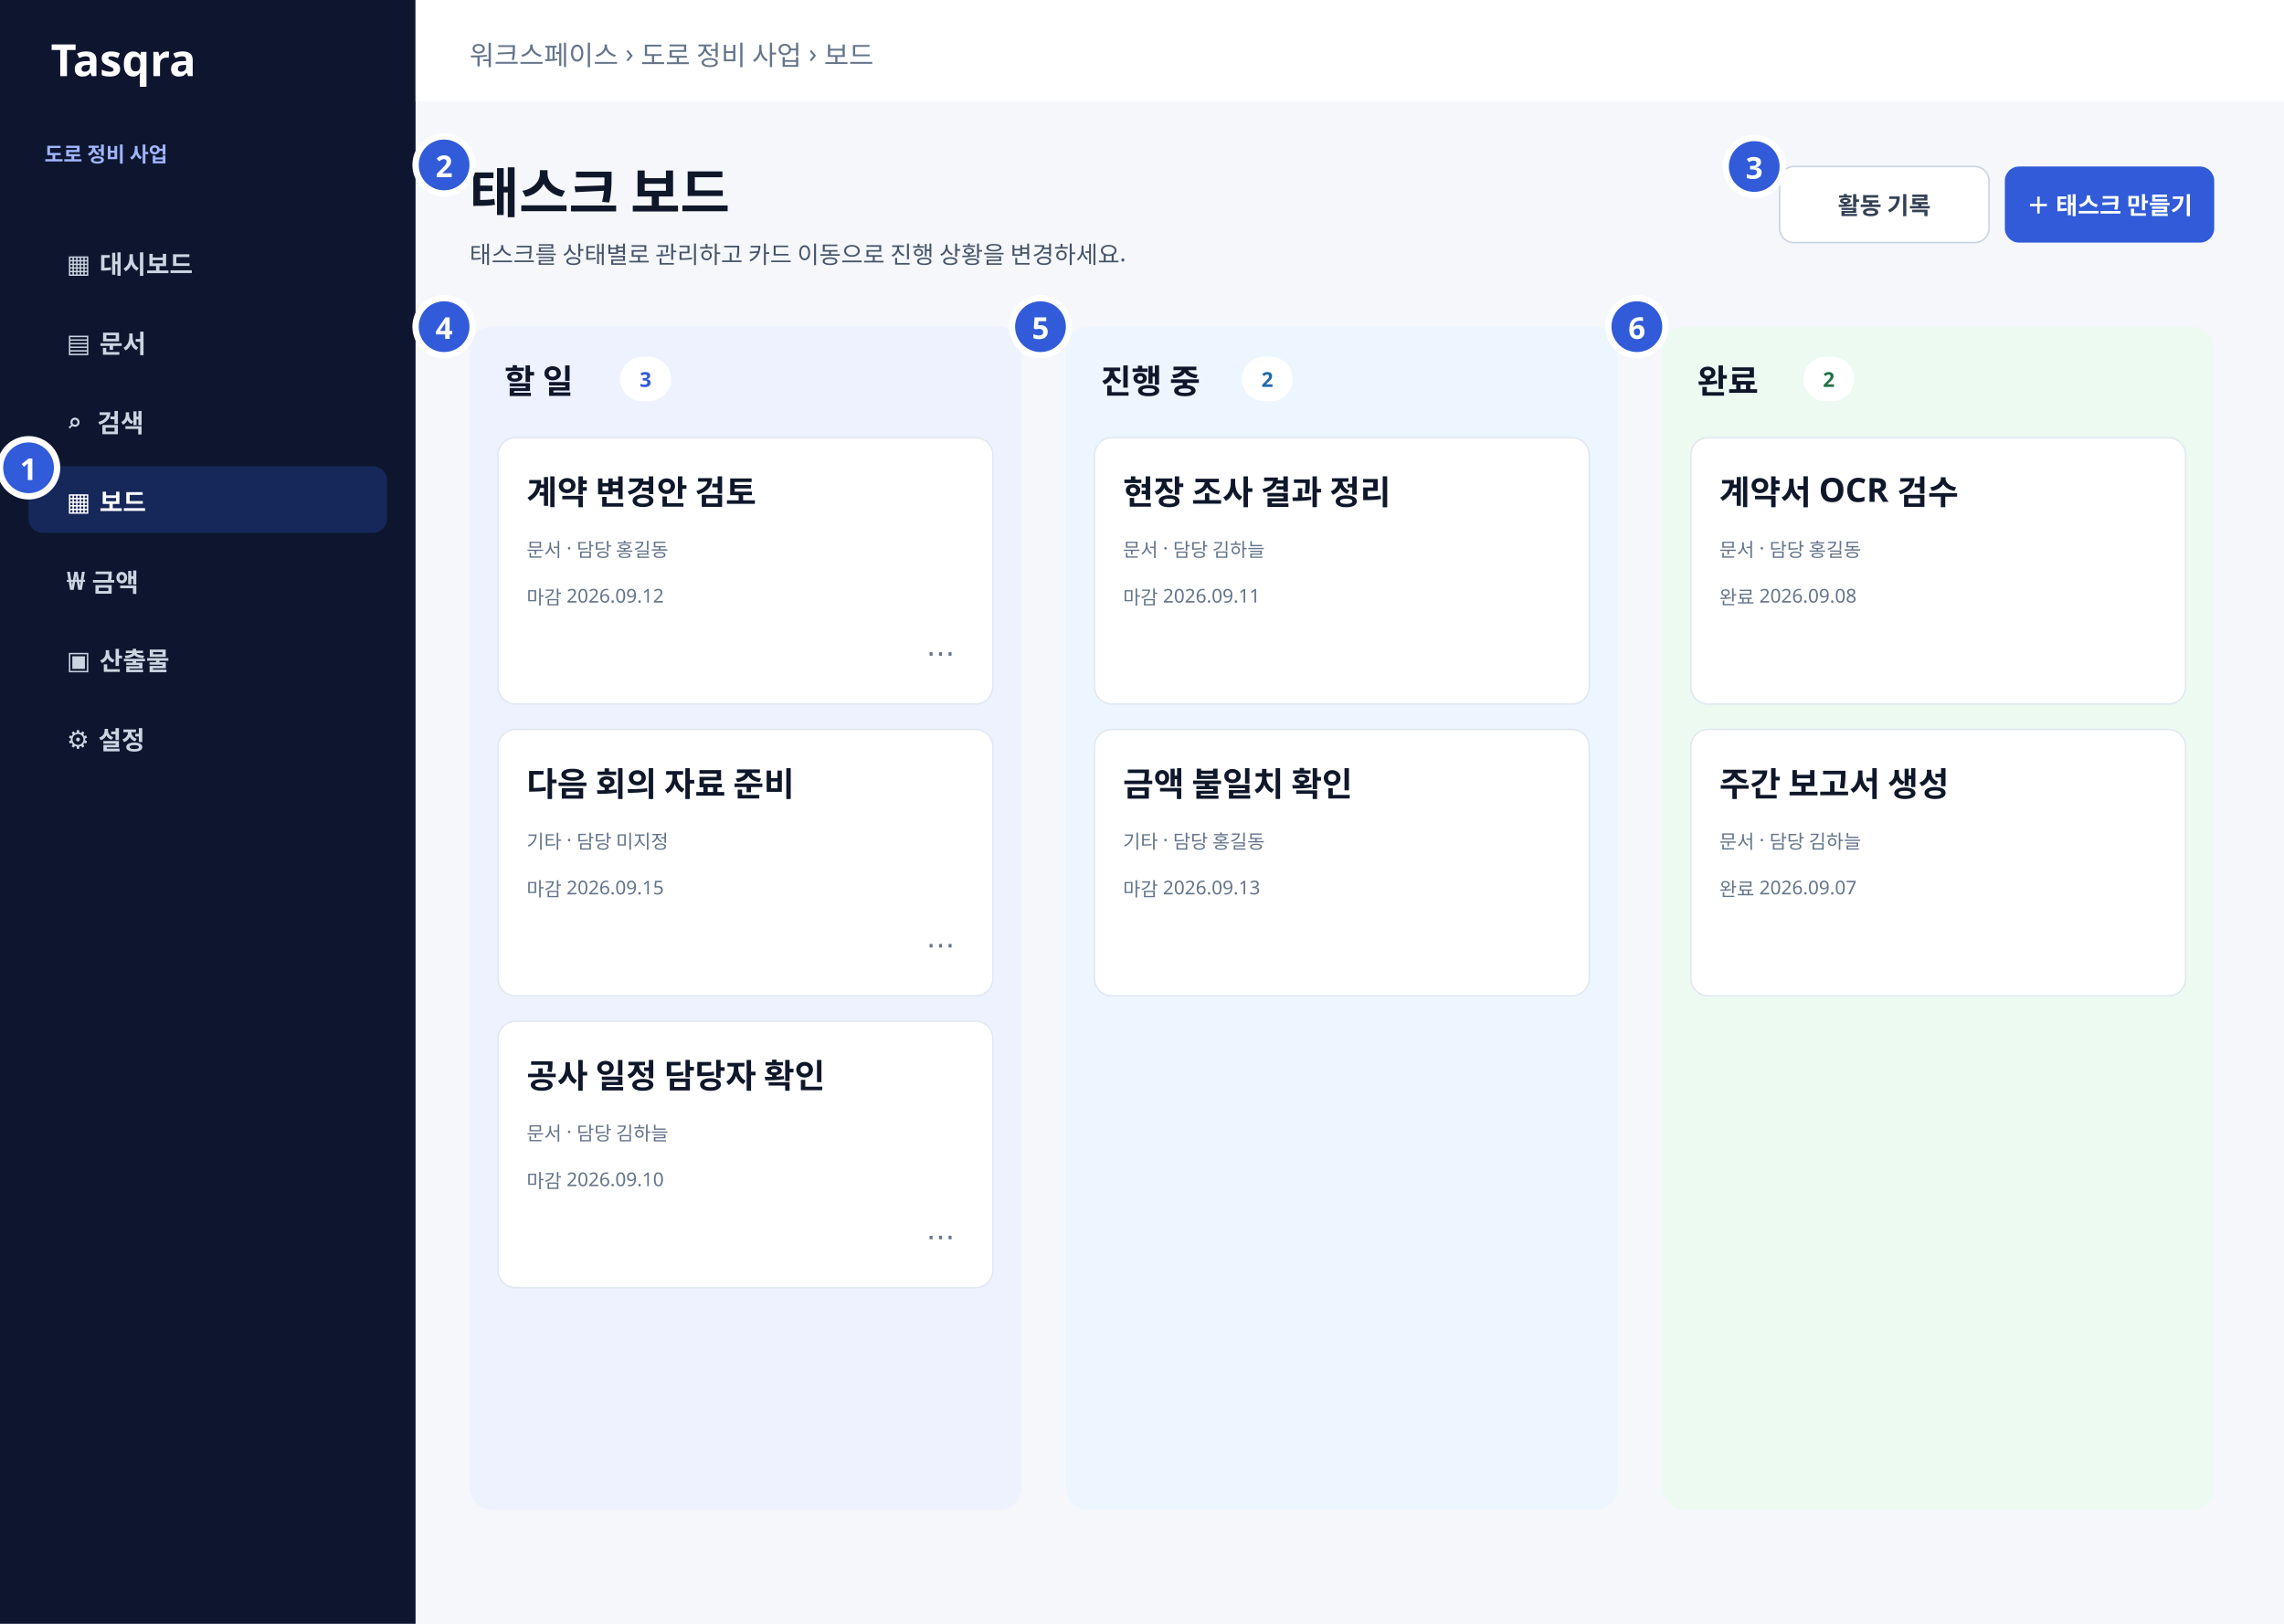
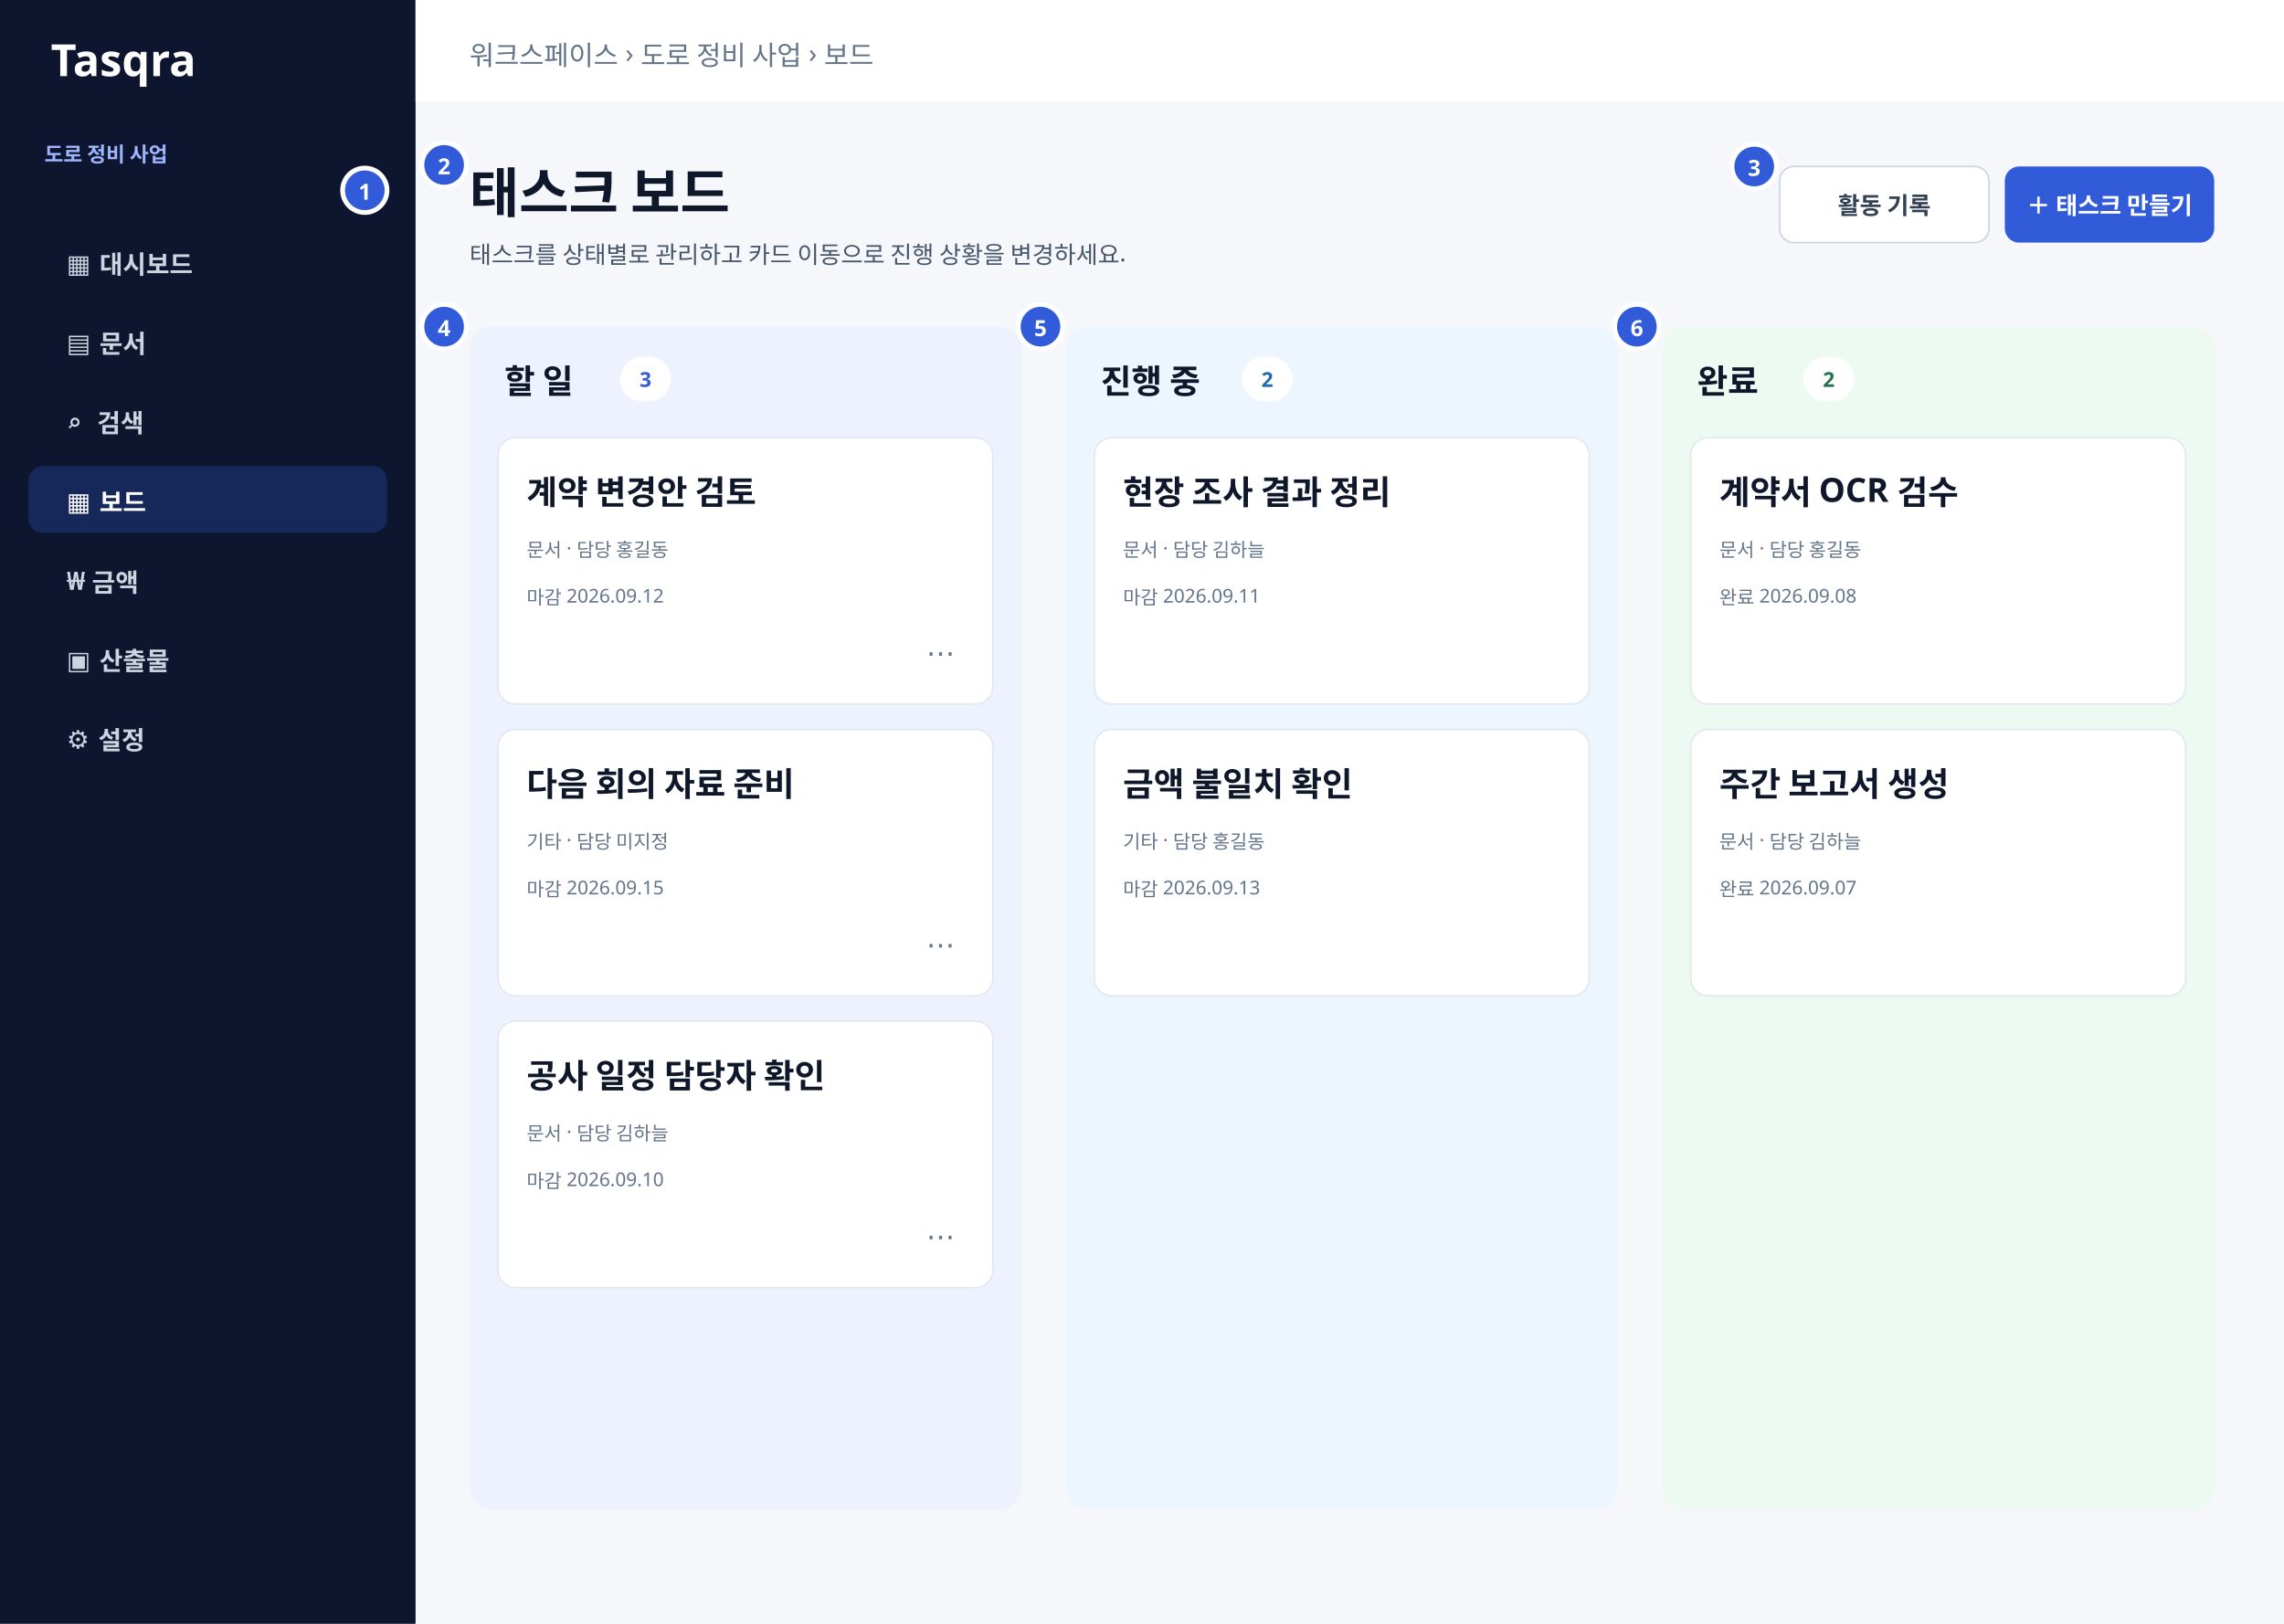
<svg xmlns="http://www.w3.org/2000/svg" viewBox="0 0 1440 1024" width="1440" height="1024" role="img" aria-labelledby="title desc">
  <defs>
-     <style>@font-face{font-family:'Noto Sans KR';src:url('../포트폴리오/NotoSansKR.ttf') format('truetype');font-weight:100 900}text{font-family:'Noto Sans KR',Pretendard,'Malgun Gothic',sans-serif}.title{font-size:34px;font-weight:850;fill:#0f172a}.h2{font-size:21px;font-weight:800;fill:#0f172a}.body{font-size:15px;fill:#475569}.small{font-size:12px;fill:#64748b}.nav{font-size:16px;font-weight:700;fill:#cbd5e1}.pin circle{fill:#315bd8;stroke:#fff;stroke-width:4}.pin text{fill:#fff;font-size:19px;font-weight:800;text-anchor:middle;dominant-baseline:middle}</style>
+     <style>@font-face{font-family:'Noto Sans KR';src:url('../포트폴리오/NotoSansKR.ttf') format('truetype');font-weight:100 900}text{font-family:'Noto Sans KR',Pretendard,'Malgun Gothic',sans-serif}.title{font-size:34px;font-weight:850;fill:#0f172a}.h2{font-size:21px;font-weight:800;fill:#0f172a}.body{font-size:15px;fill:#475569}.small{font-size:12px;fill:#64748b}.nav{font-size:16px;font-weight:700;fill:#cbd5e1}.pin circle{r:14px;fill:#315bd8;stroke:#fff;stroke-width:3}.pin text{fill:#fff;font-size:14px;font-weight:800;text-anchor:middle;dominant-baseline:middle}</style>
  </defs>
  <rect width="1440" height="1024" fill="#f5f7fb" />
  <rect width="262" height="1024" fill="#0e162f" />
  <text x="32" y="48" font-size="28" font-weight="900" fill="#fff">Tasqra</text>
  <text x="28" y="102" font-size="13" font-weight="800" fill="#9fb5ff">도로 정비 사업</text>
  <g class="nav">
    <text x="42" y="172">▦  대시보드</text>
    <text x="42" y="222">▤  문서</text>
    <text x="42" y="272">⌕  검색</text>
    <rect x="18" y="294" width="226" height="42" rx="9" fill="#315bd8" opacity=".25" />
    <text x="42" y="322" fill="#fff">▦  보드</text>
    <text x="42" y="372">₩  금액</text>
    <text x="42" y="422">▣  산출물</text>
    <text x="42" y="472">⚙  설정</text>
  </g>
  <rect x="262" width="1178" height="64" fill="#fff" />
  <text x="296" y="41" font-size="17" fill="#64748b">워크스페이스  ›  도로 정비 사업  ›  보드</text>
  <text class="title" x="296" y="134">태스크 보드</text>
  <text class="body" x="296" y="166">태스크를 상태별로 관리하고 카드 이동으로 진행 상황을 변경하세요.</text>
  <rect x="1122" y="105" width="132" height="48" rx="9" fill="#fff" stroke="#cbd5e1" />
  <text x="1188" y="135" text-anchor="middle" font-size="15" font-weight="700" fill="#334155">활동 기록</text>
  <rect x="1264" y="105" width="132" height="48" rx="9" fill="#315bd8" />
  <text x="1330" y="135" text-anchor="middle" font-size="15" font-weight="800" fill="#fff">＋ 태스크 만들기</text>
  <g transform="translate(296 206)">
    <rect width="348" height="746" rx="14" fill="#eef2ff" />
    <rect x="376" width="348" height="746" rx="14" fill="#edf6ff" />
    <rect x="752" width="348" height="746" rx="14" fill="#ecfaf2" />
    <g class="h2">
      <text x="22" y="42">할 일</text>
      <text x="398" y="42">진행 중</text>
      <text x="774" y="42">완료</text>
    </g>
    <g font-size="13" font-weight="800">
      <rect x="95" y="19" width="32" height="28" rx="14" fill="#fff" />
      <text x="111" y="38" text-anchor="middle" fill="#315bd8">3</text>
      <rect x="487" y="19" width="32" height="28" rx="14" fill="#fff" />
      <text x="503" y="38" text-anchor="middle" fill="#2169ac">2</text>
      <rect x="841" y="19" width="32" height="28" rx="14" fill="#fff" />
      <text x="857" y="38" text-anchor="middle" fill="#237248">2</text>
    </g>
    <g transform="translate(18 70)">
      <g fill="#fff" stroke="#e2e8f0">
        <rect width="312" height="168" rx="11" />
        <rect y="184" width="312" height="168" rx="11" />
        <rect y="368" width="312" height="168" rx="11" />
      </g>
      <g class="h2">
        <text x="18" y="42">계약 변경안 검토</text>
        <text x="18" y="226">다음 회의 자료 준비</text>
        <text x="18" y="410">공사 일정 담당자 확인</text>
      </g>
      <g class="small">
        <text x="18" y="75">문서 · 담당 홍길동</text>
        <text x="18" y="105">마감 2026.09.12</text>
        <text x="18" y="259">기타 · 담당 미지정</text>
        <text x="18" y="289">마감 2026.09.15</text>
        <text x="18" y="443">문서 · 담당 김하늘</text>
        <text x="18" y="473">마감 2026.09.10</text>
      </g>
      <text x="270" y="142" font-size="18" fill="#64748b">⋯</text>
      <text x="270" y="326" font-size="18" fill="#64748b">⋯</text>
      <text x="270" y="510" font-size="18" fill="#64748b">⋯</text>
    </g>
    <g transform="translate(394 70)">
      <g fill="#fff" stroke="#e2e8f0">
        <rect width="312" height="168" rx="11" />
        <rect y="184" width="312" height="168" rx="11" />
      </g>
      <g class="h2">
        <text x="18" y="42">현장 조사 결과 정리</text>
        <text x="18" y="226">금액 불일치 확인</text>
      </g>
      <g class="small">
        <text x="18" y="75">문서 · 담당 김하늘</text>
        <text x="18" y="105">마감 2026.09.11</text>
        <text x="18" y="259">기타 · 담당 홍길동</text>
        <text x="18" y="289">마감 2026.09.13</text>
      </g>
    </g>
    <g transform="translate(770 70)">
      <g fill="#fff" stroke="#e2e8f0">
        <rect width="312" height="168" rx="11" />
        <rect y="184" width="312" height="168" rx="11" />
      </g>
      <g class="h2">
        <text x="18" y="42">계약서 OCR 검수</text>
        <text x="18" y="226">주간 보고서 생성</text>
      </g>
      <g class="small">
        <text x="18" y="75">문서 · 담당 홍길동</text>
        <text x="18" y="105">완료 2026.09.08</text>
        <text x="18" y="259">문서 · 담당 김하늘</text>
        <text x="18" y="289">완료 2026.09.07</text>
      </g>
    </g>
  </g>
  <g class="pin">
-     <g transform="translate(18 295)">
+     <g transform="translate(230 120)">
      <circle r="18" />
      <text y="1">1</text>
    </g>
    <g transform="translate(280 104)">
      <circle r="18" />
      <text y="1">2</text>
    </g>
    <g transform="translate(1106 105)">
      <circle r="18" />
      <text y="1">3</text>
    </g>
    <g transform="translate(280 206)">
      <circle r="18" />
      <text y="1">4</text>
    </g>
    <g transform="translate(656 206)">
      <circle r="18" />
      <text y="1">5</text>
    </g>
    <g transform="translate(1032 206)">
      <circle r="18" />
      <text y="1">6</text>
    </g>
  </g>
</svg>
